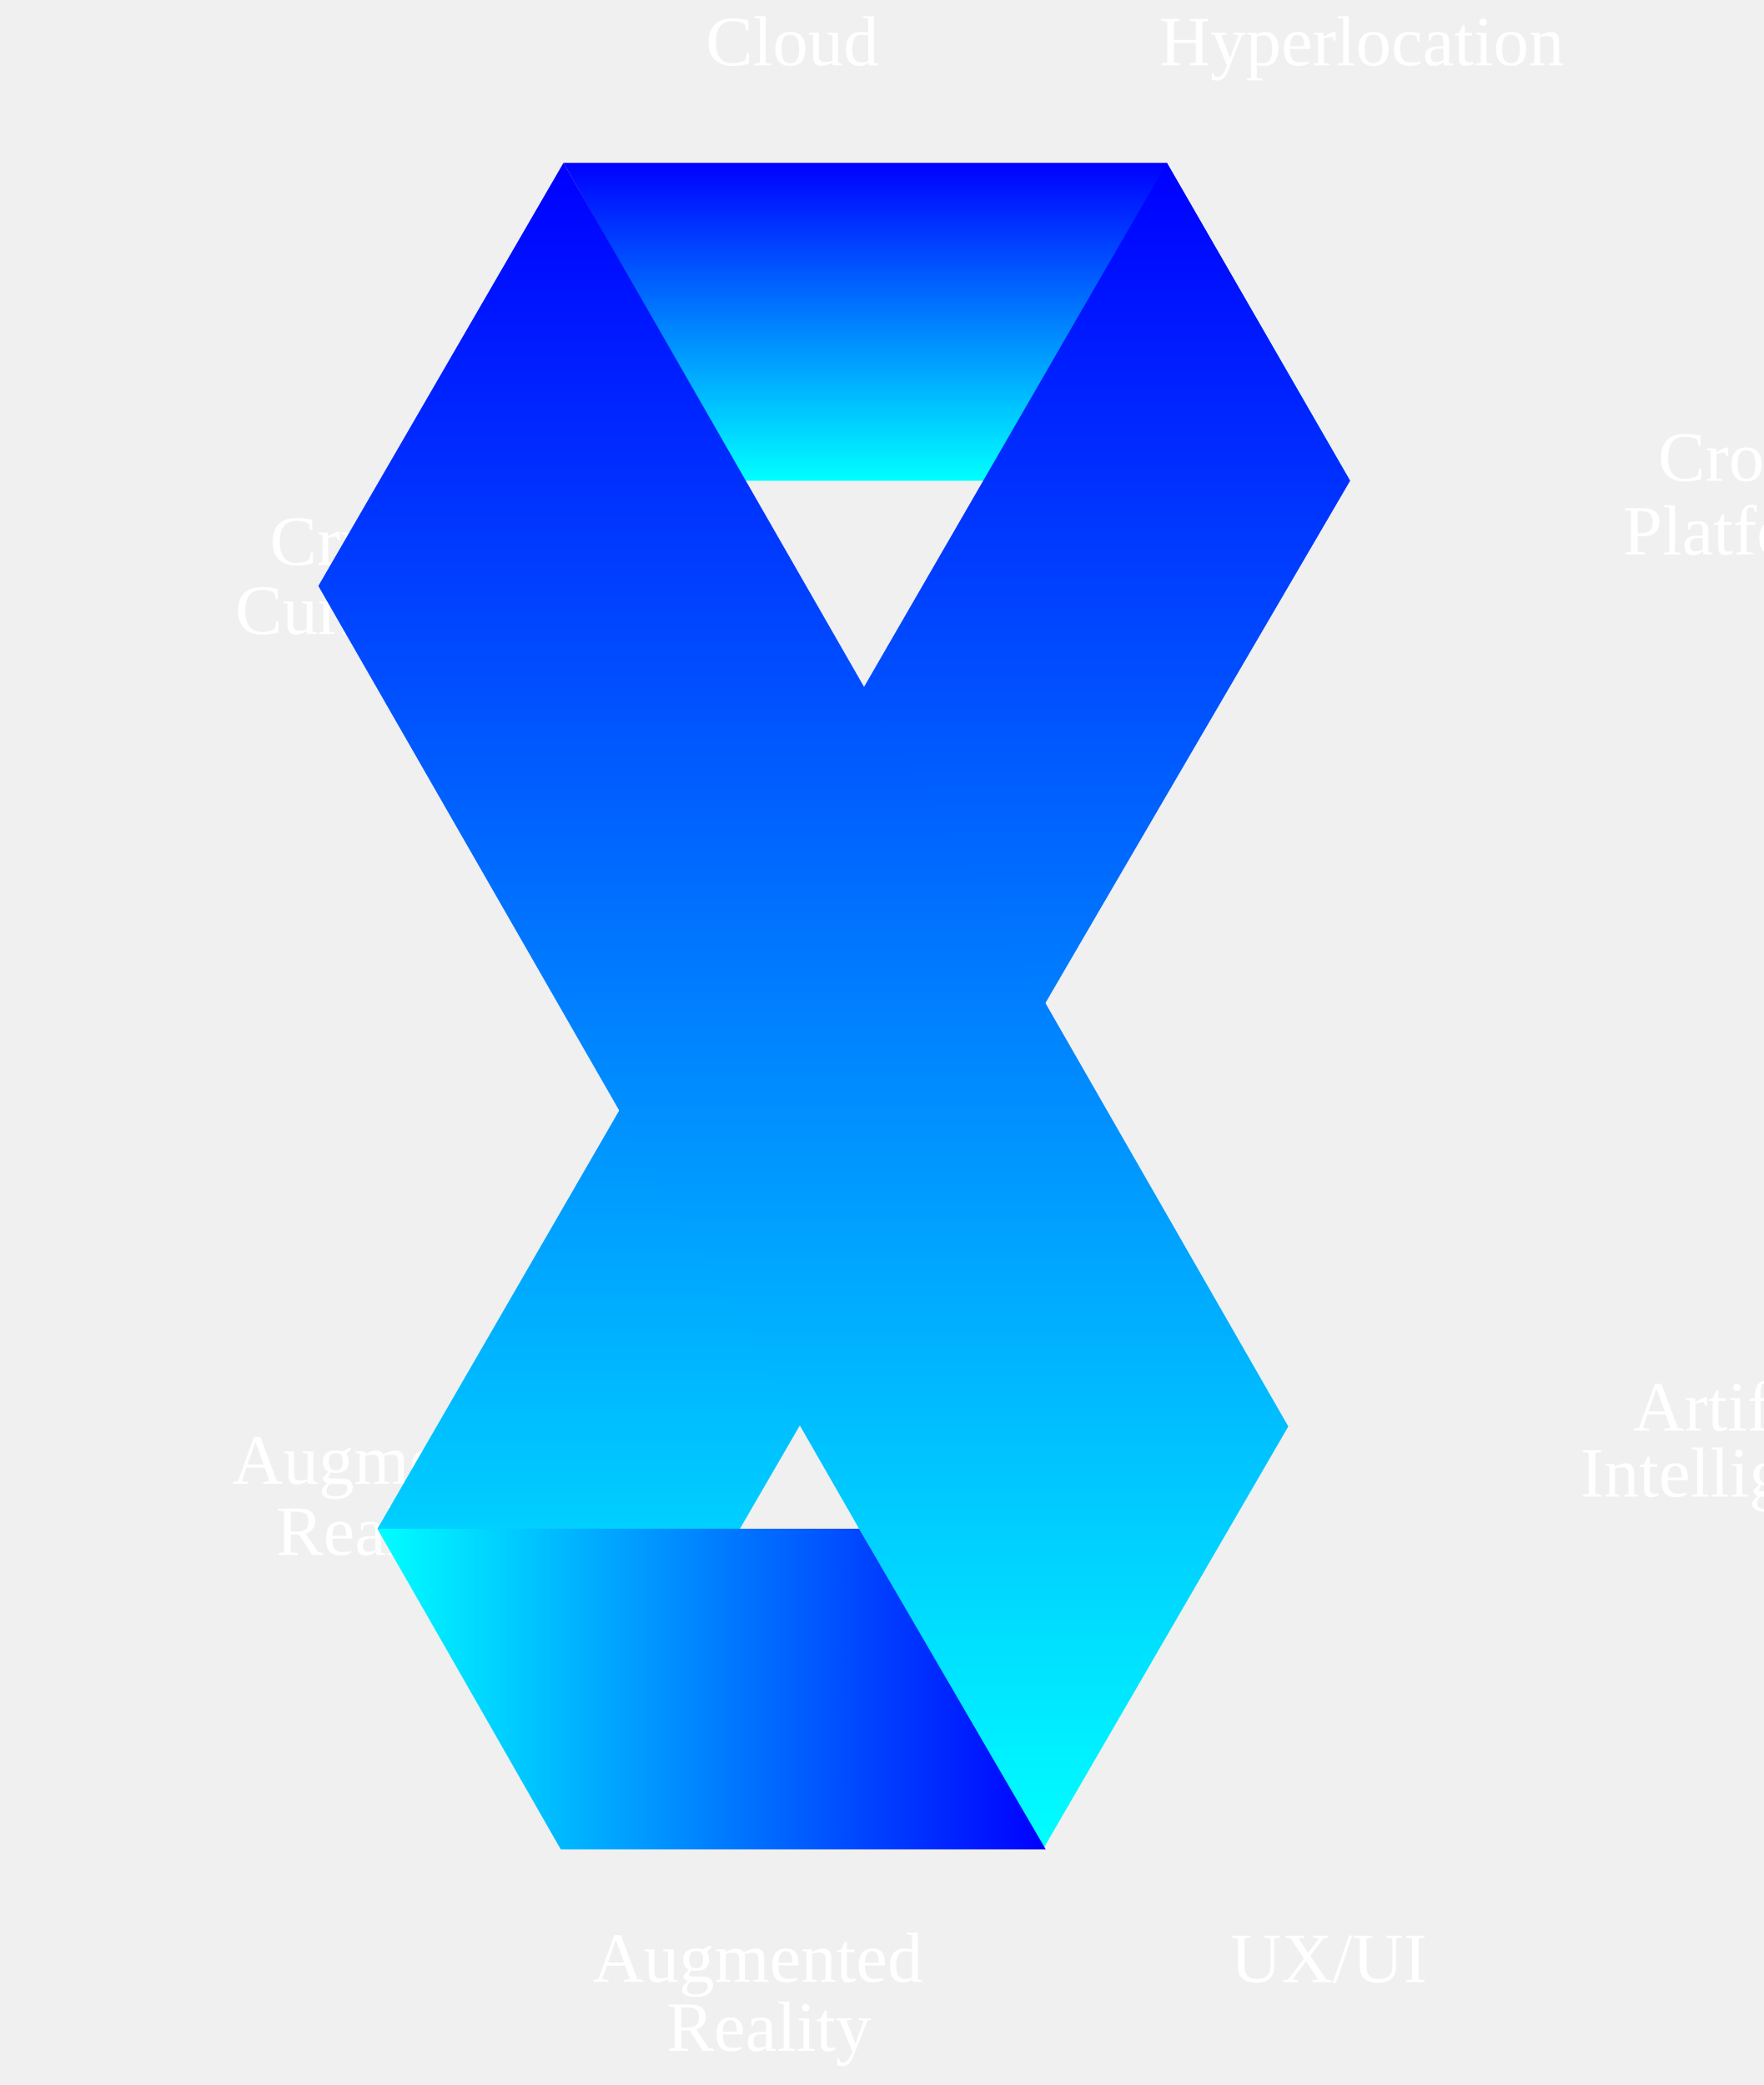
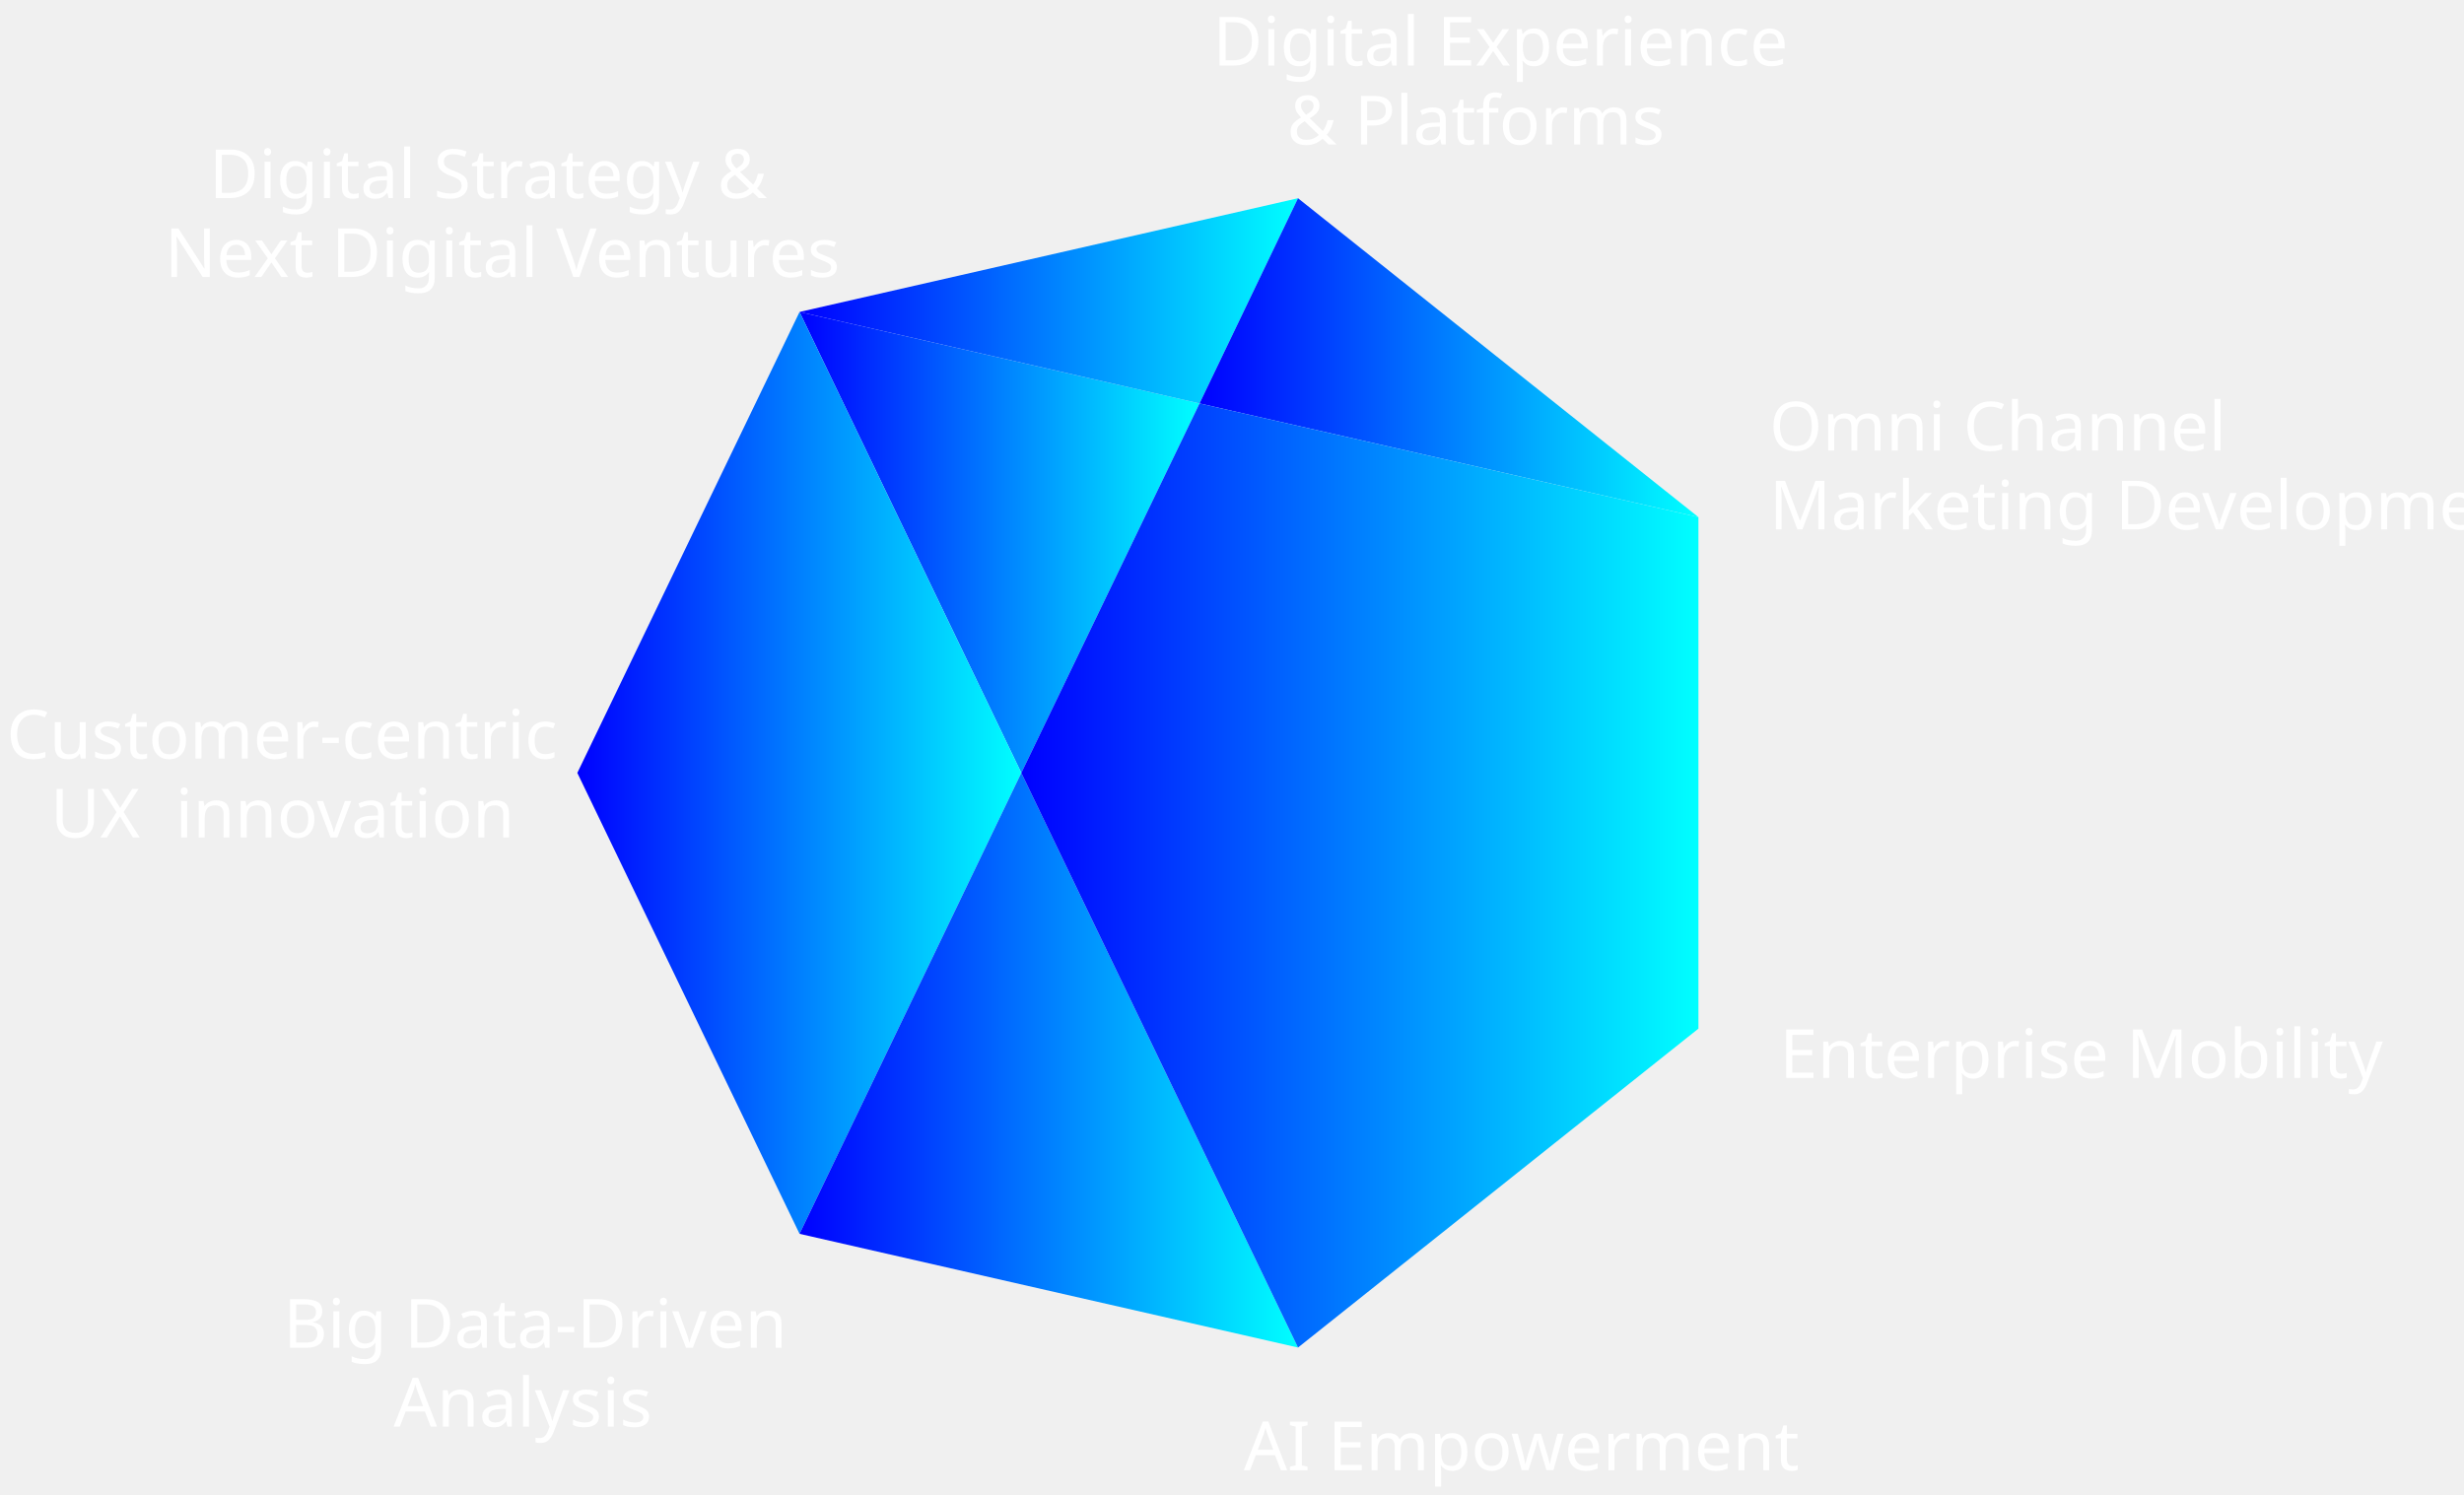
- <svg xmlns="http://www.w3.org/2000/svg" x="0px" y="0px" style="enable-background:new 0 0 838 991" version="1.1" viewBox="0 0 838 991" xml:space="preserve">
+ <svg xmlns="http://www.w3.org/2000/svg" version="1.1" x="0px" y="0px" viewBox="0 0 565.5 343" style="enable-background:new 0 0 565.5 343;" xml:space="preserve">
  <g id="Text">
-     <text style="fill:#fff;font-weight:400;font-size:33.64px" transform="matrix(1 0 0 1 441.6548 31.0205)">
-             Hyperlocation
-         </text>
-     <text style="fill:#fff;font-weight:400;font-size:33.64px" transform="matrix(1 0 0 1 678.7001 228.5161)">
-             Cross
-         </text>
-     <text style="fill:#fff;font-weight:400;font-size:33.64px" transform="matrix(1 0 0 1 668.7001 679.9622)">
-             Artificial
-         </text>
-     <text style="fill:#fff;font-weight:400;font-size:33.64px" transform="matrix(1 0 0 1 475.4746 942.1055)">
-             UX/UI
-         </text>
-     <text style="fill:#fff;font-weight:400;font-size:33.64px" transform="matrix(1 0 0 1 226.1066 31.0205)">
-             Cloud
-         </text>
-     <text style="fill:#fff;font-weight:400;font-size:33.64px" transform="matrix(1 0 0 1 2.8481 705.2568)">
-             Augmented
-         </text>
-     <text style="fill:#fff;font-weight:400;font-size:33.64px" transform="matrix(1 0 0 1 21.8985 739.0569)">
-             Reality
-         </text>
-     <text style="fill:#fff;font-weight:400;font-size:33.64px" transform="matrix(1 0 0 1 18.8481 268.5133)">
-             Crypto
-         </text>
-     <text style="fill:#fff;font-weight:400;font-size:33.64px" transform="matrix(1 0 0 1 2.4481 301.3133)">
-             Currency
-         </text>
-     <text style="fill:#fff;font-weight:400;font-size:33.64px" transform="matrix(1 0 0 1 174.1315 941.9385)">
-             Augmented
-         </text>
-     <text style="fill:#fff;font-weight:400;font-size:33.64px" transform="matrix(1 0 0 1 207.5315 974.7385)">
-             Reality
-         </text>
-     <text style="fill:#fff;font-weight:400;font-size:33.64px" transform="matrix(1 0 0 1 662.0335 263.5348)">
-             Platform
-         </text>
-     <text style="fill:#fff;font-weight:400;font-size:33.64px" transform="matrix(1 0 0 1 641.7 711.3136)">
-             Intelligence
-         </text>
+     <g>
+       <text transform="matrix(1 0 0 1 48.0063 45.4707)">
+         <tspan x="0" y="0" style="fill:#FFFFFF; font-family:'TitilliumWeb-Regular'; font-size:15.602px;">Digital Strategy &amp; </tspan>
+         <tspan x="-10.2" y="18.1" style="fill:#FFFFFF; font-family:'TitilliumWeb-Regular'; font-size:15.602px;">Next Digital Ventures</tspan>
+       </text>
+     </g>
+     <g>
+       <text transform="matrix(1 0 0 1 278.3721 15.0527)">
+         <tspan x="0" y="0" style="fill:#FFFFFF; font-family:'TitilliumWeb-Regular'; font-size:15.602px;">Digital Experience</tspan>
+         <tspan x="17" y="18.1" style="fill:#FFFFFF; font-family:'TitilliumWeb-Regular'; font-size:15.602px;">&amp; Platforms </tspan>
+       </text>
+     </g>
+     <g>
+       <text transform="matrix(1 0 0 1 406.0723 103.416)">
+         <tspan x="0" y="0" style="fill:#FFFFFF; font-family:'TitilliumWeb-Regular'; font-size:15.602px;">Omni Channel</tspan>
+         <tspan x="0" y="18.1" style="fill:#FFFFFF; font-family:'TitilliumWeb-Regular'; font-size:15.602px;">Marketing Development </tspan>
+       </text>
+     </g>
+     <g>
+       <text transform="matrix(1 0 0 1 1.4854 174.1191)">
+         <tspan x="0" y="0" style="fill:#FFFFFF; font-family:'TitilliumWeb-Regular'; font-size:15.602px;">Customer-centric</tspan>
+         <tspan x="10.1" y="18.1" style="fill:#FFFFFF; font-family:'TitilliumWeb-Regular'; font-size:15.602px;">UX  innovation</tspan>
+       </text>
+     </g>
+     <g>
+       <text transform="matrix(1 0 0 1 285.4614 337.458)" style="fill:#FFFFFF; font-family:'TitilliumWeb-Regular'; font-size:15.602px;">AI Empowerment</text>
+     </g>
+     <g>
+       <text transform="matrix(1 0 0 1 65.0405 309.3486)">
+         <tspan x="0" y="0" style="fill:#FFFFFF; font-family:'TitilliumWeb-Regular'; font-size:15.602px;">Big Data-Driven</tspan>
+         <tspan x="25.3" y="18.1" style="fill:#FFFFFF; font-family:'TitilliumWeb-Regular'; font-size:15.602px;">Analysis</tspan>
+       </text>
+     </g>
+     <g>
+       <text transform="matrix(1 0 0 1 408.4375 247.4248)" style="fill:#FFFFFF; font-family:'TitilliumWeb-Regular'; font-size:15.602px;">Enterprise Mobility</text>
+     </g>
  </g>
-   <g id="Figure" style="transform:translateX(10px)">
-     <linearGradient id="SVGID_1_X" x1="7891.32" x2="8042.42" y1="-3438.14" y2="-3438.14" gradientTransform="rotate(90 2410.25 -5403.65)" gradientUnits="userSpaceOnUse">
-       <stop offset="0" stop-color="#00f" />
-       <stop offset="1" stop-color="#0ff" />
-     </linearGradient>
-     <path fill="url(#SVGID_1_X)" d="M257.8 77.4l85.8 151.1h288.1L544.6 77.4z" />
-     <linearGradient id="SVGID_2_X" x1="7891.32" x2="8690.44" y1="-3393.97" y2="-3393.97" gradientTransform="rotate(90 2410.25 -5403.65)" gradientUnits="userSpaceOnUse">
-       <stop offset="0" stop-color="#00f" />
-       <stop offset="1" stop-color="#0ff" />
-     </linearGradient>
-     <path fill="url(#SVGID_2_X)" d="M544.6 77.4L169.4 726.6s88.4 153.7 87.1 149.8c-1.3-3.8 375.2-647.9 375.2-647.9L544.6 77.4z" />
-     <linearGradient id="SVGID_3_X" x1="8042.42" x2="8242.18" y1="-3279.36" y2="-3279.36" gradientTransform="rotate(90 2410.25 -5403.65)" gradientUnits="userSpaceOnUse">
-       <stop offset="0" stop-color="#00f" />
-       <stop offset="1" stop-color="#0ff" />
-     </linearGradient>
-     <path fill="url(#SVGID_3_X)" d="M343.6 228.5L228.3 428.3" />
-     <linearGradient id="SVGID_4_X" x1="7891.32" x2="8692.93" y1="-3365.15" y2="-3365.15" gradientTransform="rotate(90 2410.25 -5403.65)" gradientUnits="userSpaceOnUse">
-       <stop offset="0" stop-color="#00f" />
-       <stop offset="1" stop-color="#0ff" />
-     </linearGradient>
-     <path fill="url(#SVGID_4_X)" d="M257.8 77.4L602.3 678 485.7 879 141.3 278.5z" />
-     <linearGradient id="SVGID_5_X" x1="8616.74" x2="8616.74" y1="-3162.83" y2="-3480.4" gradientTransform="rotate(90 2410.25 -5403.65)" gradientUnits="userSpaceOnUse">
-       <stop offset="0" stop-color="#0ff" />
-       <stop offset="1" stop-color="#00f" />
-     </linearGradient>
-     <path fill="url(#SVGID_5_X)" d="M487 879H256.5l-87.1-152.4h228.9z" />
+   <g id="Figure">
+     <g>
+       <linearGradient id="SVGID_1_" gradientUnits="userSpaceOnUse" x1="183.455" y1="124.506" x2="275.271" y2="124.506">
+         <stop offset="0" style="stop-color:#0000FF" />
+         <stop offset="1" style="stop-color:#00FFFF" />
+       </linearGradient>
+       <polygon style="fill:url(#SVGID_1_);" points="275.3,92.6 183.5,71.6 234.4,177.4   " />
+       <linearGradient id="SVGID_2_" gradientUnits="userSpaceOnUse" x1="132.501" y1="177.41" x2="234.409" y2="177.41">
+         <stop offset="0" style="stop-color:#0000FF" />
+         <stop offset="1" style="stop-color:#00FFFF" />
+       </linearGradient>
+       <polygon style="fill:url(#SVGID_2_);" points="183.5,71.6 132.5,177.4 183.5,283.2 234.4,177.4   " />
+       <linearGradient id="SVGID_3_" gradientUnits="userSpaceOnUse" x1="183.455" y1="69.015" x2="297.947" y2="69.015">
+         <stop offset="0" style="stop-color:#0000FF" />
+         <stop offset="1" style="stop-color:#00FFFF" />
+       </linearGradient>
+       <polygon style="fill:url(#SVGID_3_);" points="297.9,45.5 183.5,71.6 275.3,92.6   " />
+       <linearGradient id="SVGID_4_" gradientUnits="userSpaceOnUse" x1="275.271" y1="82.081" x2="389.763" y2="82.081">
+         <stop offset="0" style="stop-color:#0000FF" />
+         <stop offset="1" style="stop-color:#00FFFF" />
+       </linearGradient>
+       <polygon style="fill:url(#SVGID_4_);" points="389.8,118.7 297.9,45.5 275.3,92.6   " />
+       <linearGradient id="SVGID_5_" gradientUnits="userSpaceOnUse" x1="183.455" y1="243.379" x2="297.947" y2="243.379">
+         <stop offset="0" style="stop-color:#0000FF" />
+         <stop offset="1" style="stop-color:#00FFFF" />
+       </linearGradient>
+       <polygon style="fill:url(#SVGID_5_);" points="183.5,283.2 297.9,309.3 234.4,177.4   " />
+       <linearGradient id="SVGID_6_" gradientUnits="userSpaceOnUse" x1="234.409" y1="200.954" x2="389.763" y2="200.954">
+         <stop offset="0" style="stop-color:#0000FF" />
+         <stop offset="1" style="stop-color:#00FFFF" />
+       </linearGradient>
+       <polygon style="fill:url(#SVGID_6_);" points="275.3,92.6 234.4,177.4 297.9,309.3 389.8,236.1 389.8,118.7   " />
+     </g>
  </g>
</svg>
